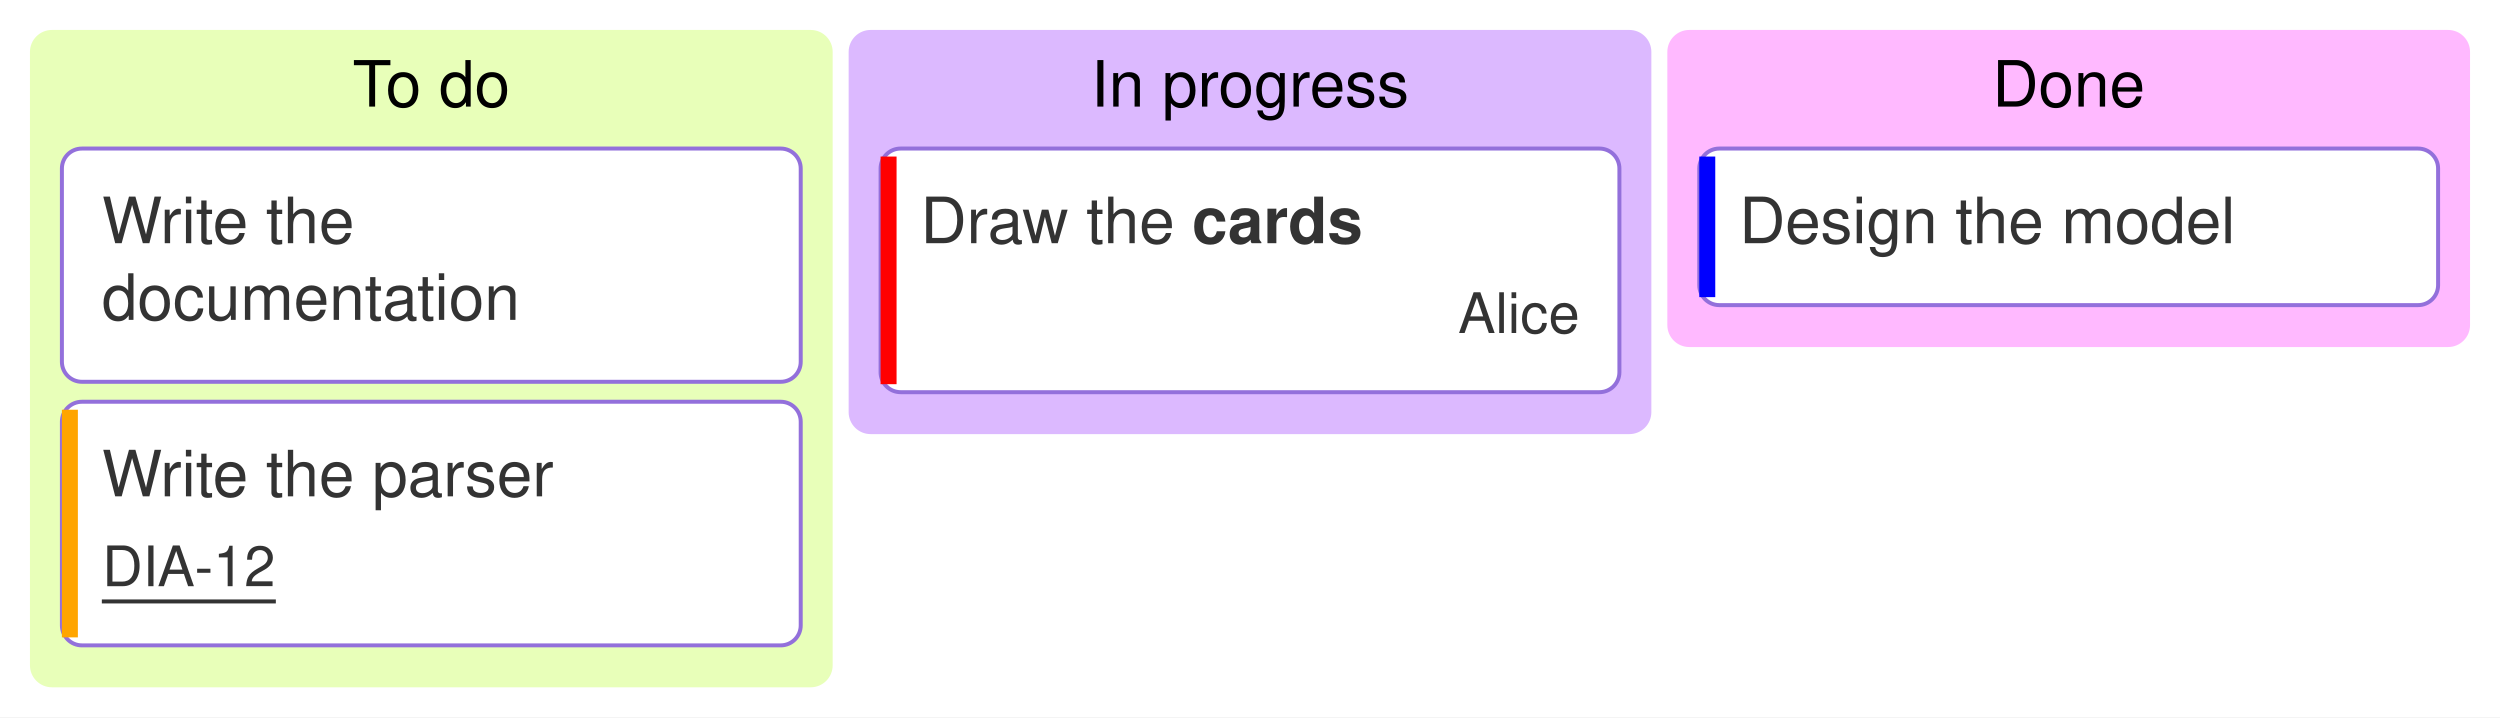
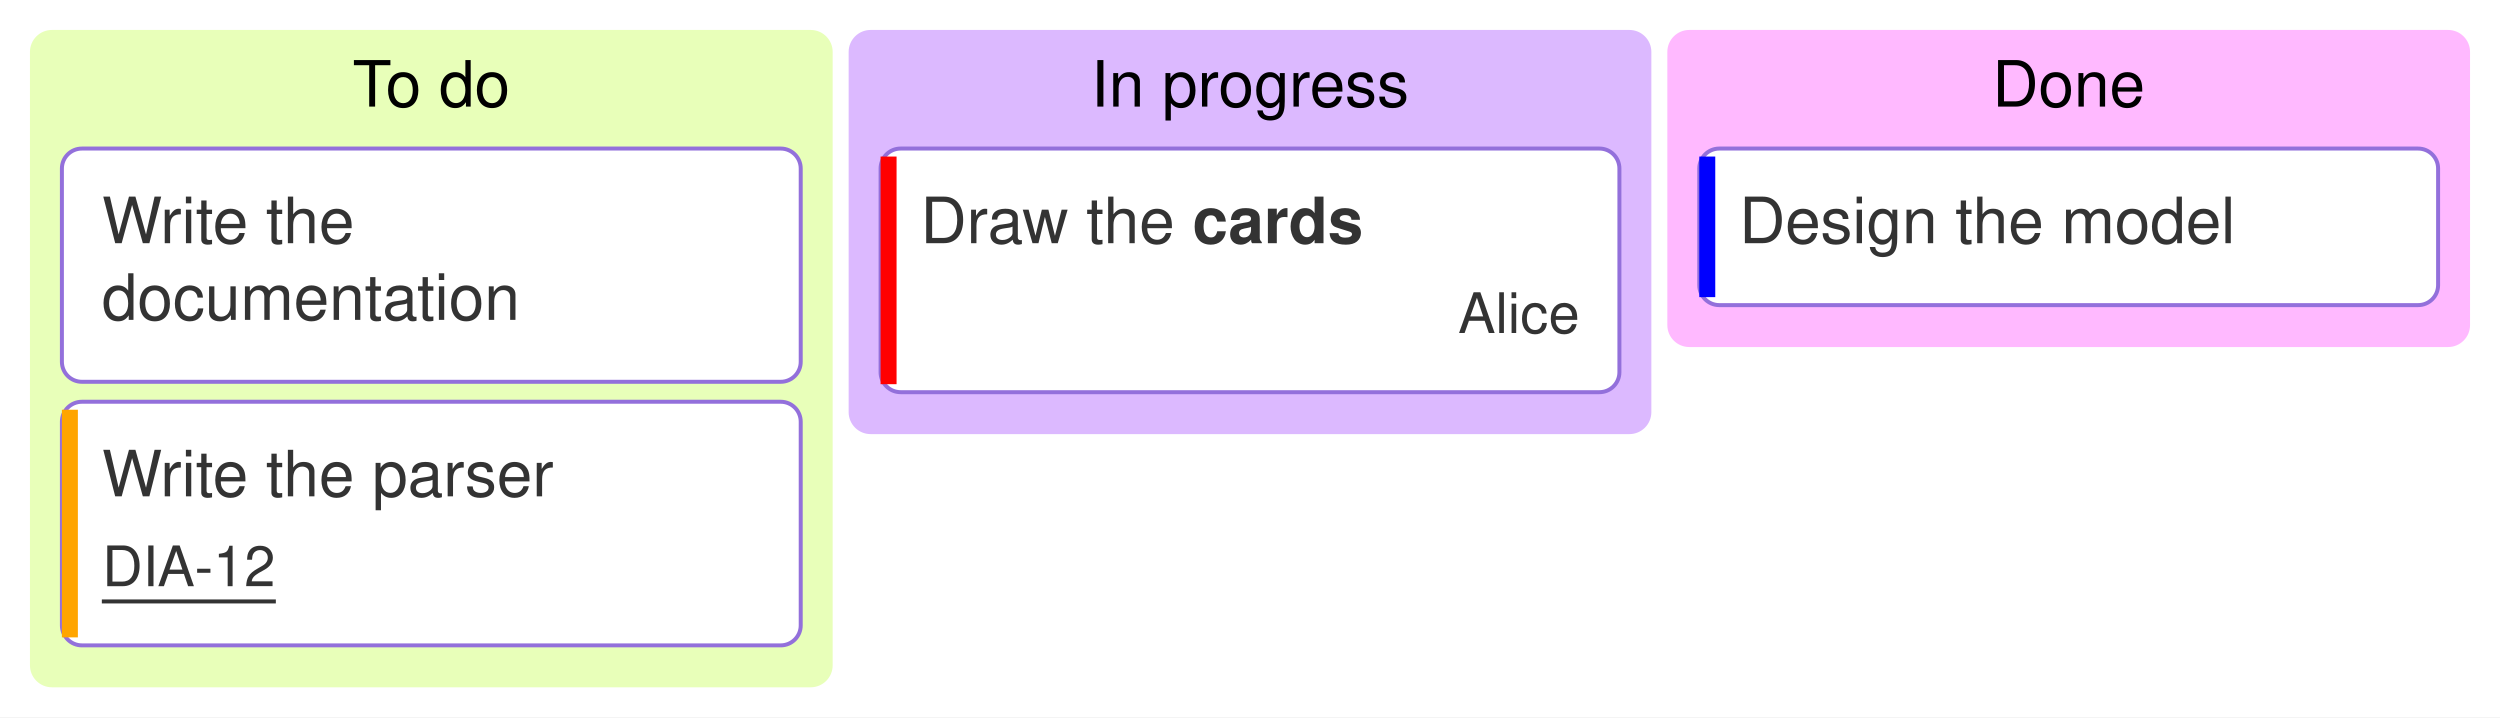
<svg xmlns="http://www.w3.org/2000/svg" width="626" height="179.6" viewBox="0 0 626 179.6" role="img" font-family="Helvetica, Arial, sans-serif">
  <rect width="626" height="179.6" fill="#ffffff" />
  <g class="diagram" transform="translate(-92 8)">
    <g class="sections">
      <g class="section section-1" data-id="todo">
        <rect x="100" y="0" width="200" height="163.6" rx="5" fill="#e8ffb9" stroke="#e8ffb9" />
        <text x="200" y="18.69" text-anchor="middle" font-size="16" fill="#000000">To do</text>
      </g>
      <g class="section section-2" data-id="doing">
        <rect x="305" y="0" width="200" height="100.2" rx="5" fill="#dcb9ff" stroke="#dcb9ff" />
        <text x="405" y="18.69" text-anchor="middle" font-size="16" fill="#000000">In progress</text>
      </g>
      <g class="section section-3" data-id="done">
        <rect x="510" y="0" width="200" height="78.4" rx="5" fill="#ffb9ff" stroke="#ffb9ff" />
        <text x="610" y="18.69" text-anchor="middle" font-size="16" fill="#000000">Done</text>
      </g>
    </g>
    <g class="items">
      <g class="column-items">
        <g class="kanban-item" data-id="docs">
          <rect x="107.5" y="29.2" width="185" height="58.4" rx="5" fill="#ffffff" stroke="#9370db" />
          <text x="117.5" y="52.89" font-size="16" fill="#333333">Write the</text>
          <text x="117.5" y="72.09" font-size="16" fill="#333333">documentation</text>
        </g>
        <g class="kanban-item" data-id="parser">
          <rect x="107.5" y="92.6" width="185" height="61" rx="5" fill="#ffffff" stroke="#9370db" />
          <line x1="109.5" y1="94.6" x2="109.5" y2="151.6" stroke="#ffa500" stroke-width="4" class="priority" />
          <text x="117.5" y="116.29" font-size="16" fill="#333333">Write the parser</text>
          <a href="https://tracker.example.com/browse/DIA-12">
            <g class="kanban-ticket">
              <text x="139.28" y="138.78" text-anchor="middle" font-size="14" fill="#333333">DIA-12</text>
              <line x1="117.5" y1="142.6" x2="161.07" y2="142.6" stroke="#333333" />
            </g>
          </a>
        </g>
      </g>
      <g class="column-items">
        <g class="kanban-item" data-id="renderer">
          <rect x="312.5" y="29.2" width="185" height="61" rx="5" fill="#ffffff" stroke="#9370db" />
          <line x1="314.5" y1="31.2" x2="314.5" y2="88.2" stroke="#ff0000" stroke-width="4" class="priority" />
-           <text x="322.5" y="52.89" font-size="16" fill="#333333">Draw the </text>
-           <text x="390.48" y="52.89" font-size="16" font-weight="bold" fill="#333333">cards</text>
+           <text x="322.5" y="52.89" font-size="16" fill="#333333">Draw the <tspan font-weight="bold">cards</tspan>
+           </text>
          <text x="472.33" y="75.38" text-anchor="middle" font-size="14" fill="#333333">Alice</text>
        </g>
      </g>
      <g class="column-items">
        <g class="kanban-item" data-id="model">
          <rect x="517.5" y="29.2" width="185" height="39.2" rx="5" fill="#ffffff" stroke="#9370db" />
          <line x1="519.5" y1="31.2" x2="519.5" y2="66.4" stroke="#0000ff" stroke-width="4" class="priority" />
          <text x="527.5" y="52.89" font-size="16" fill="#333333">Design the model</text>
        </g>
      </g>
    </g>
  </g>
</svg>
